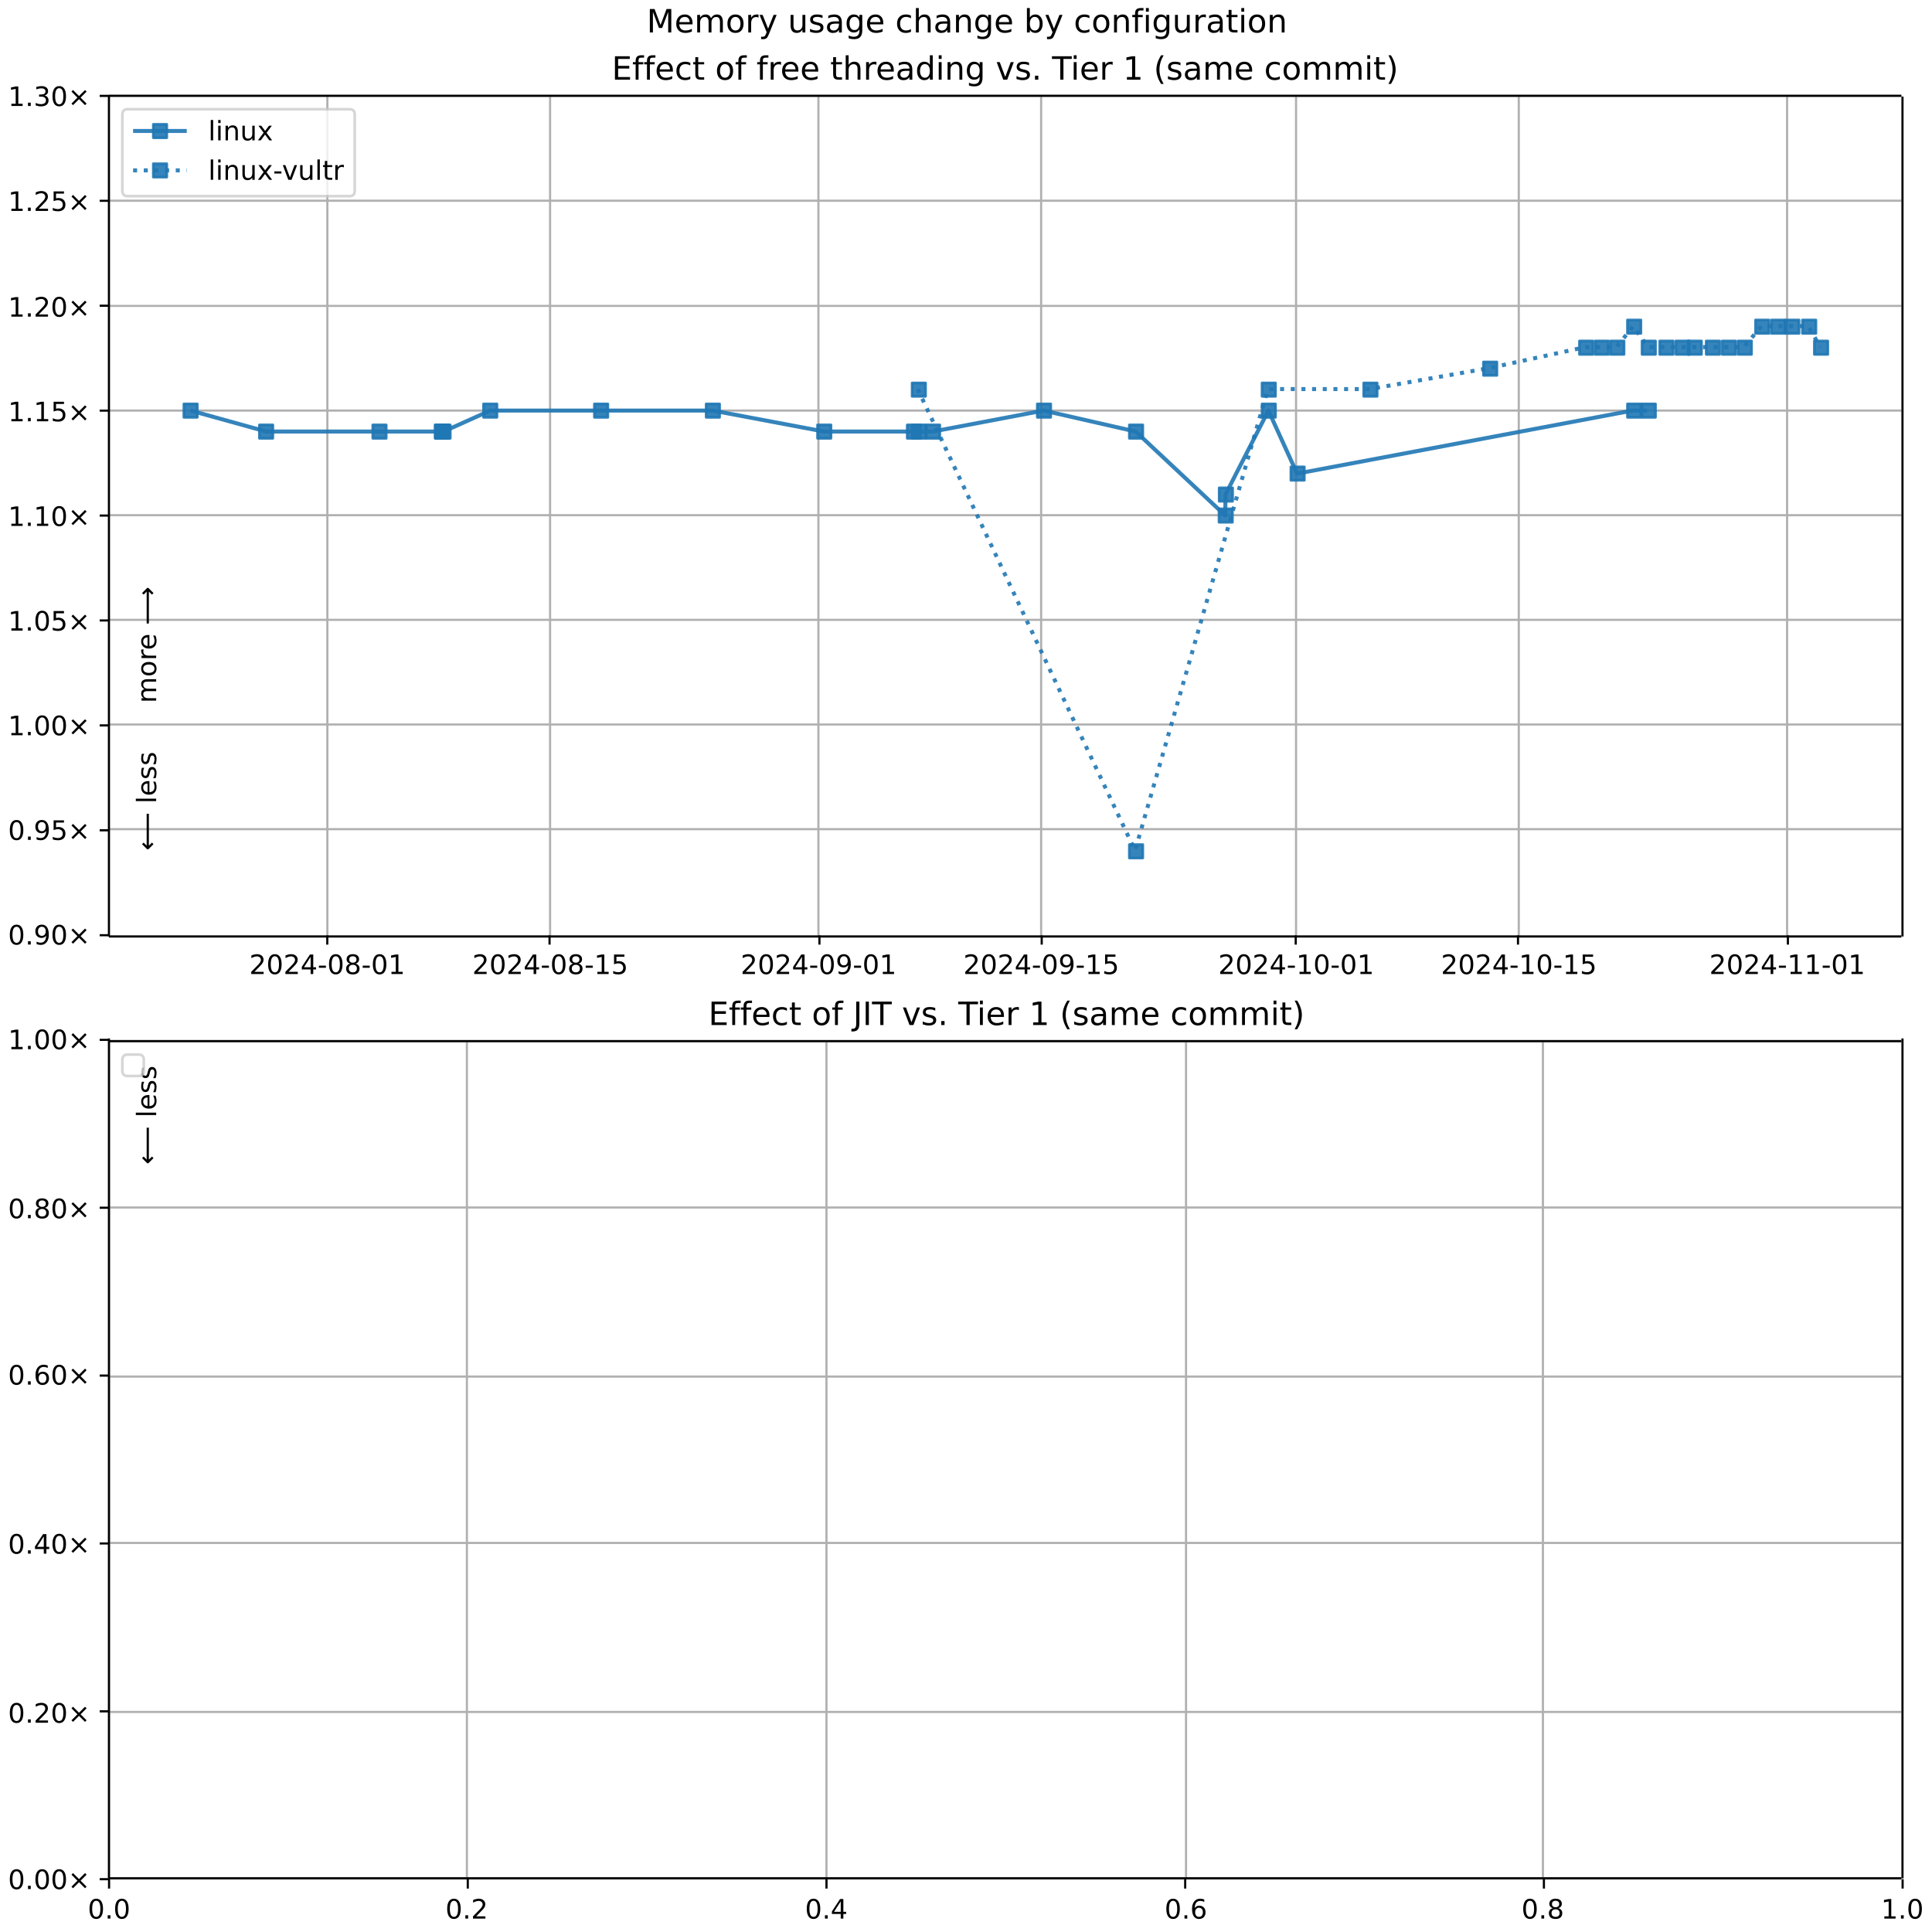
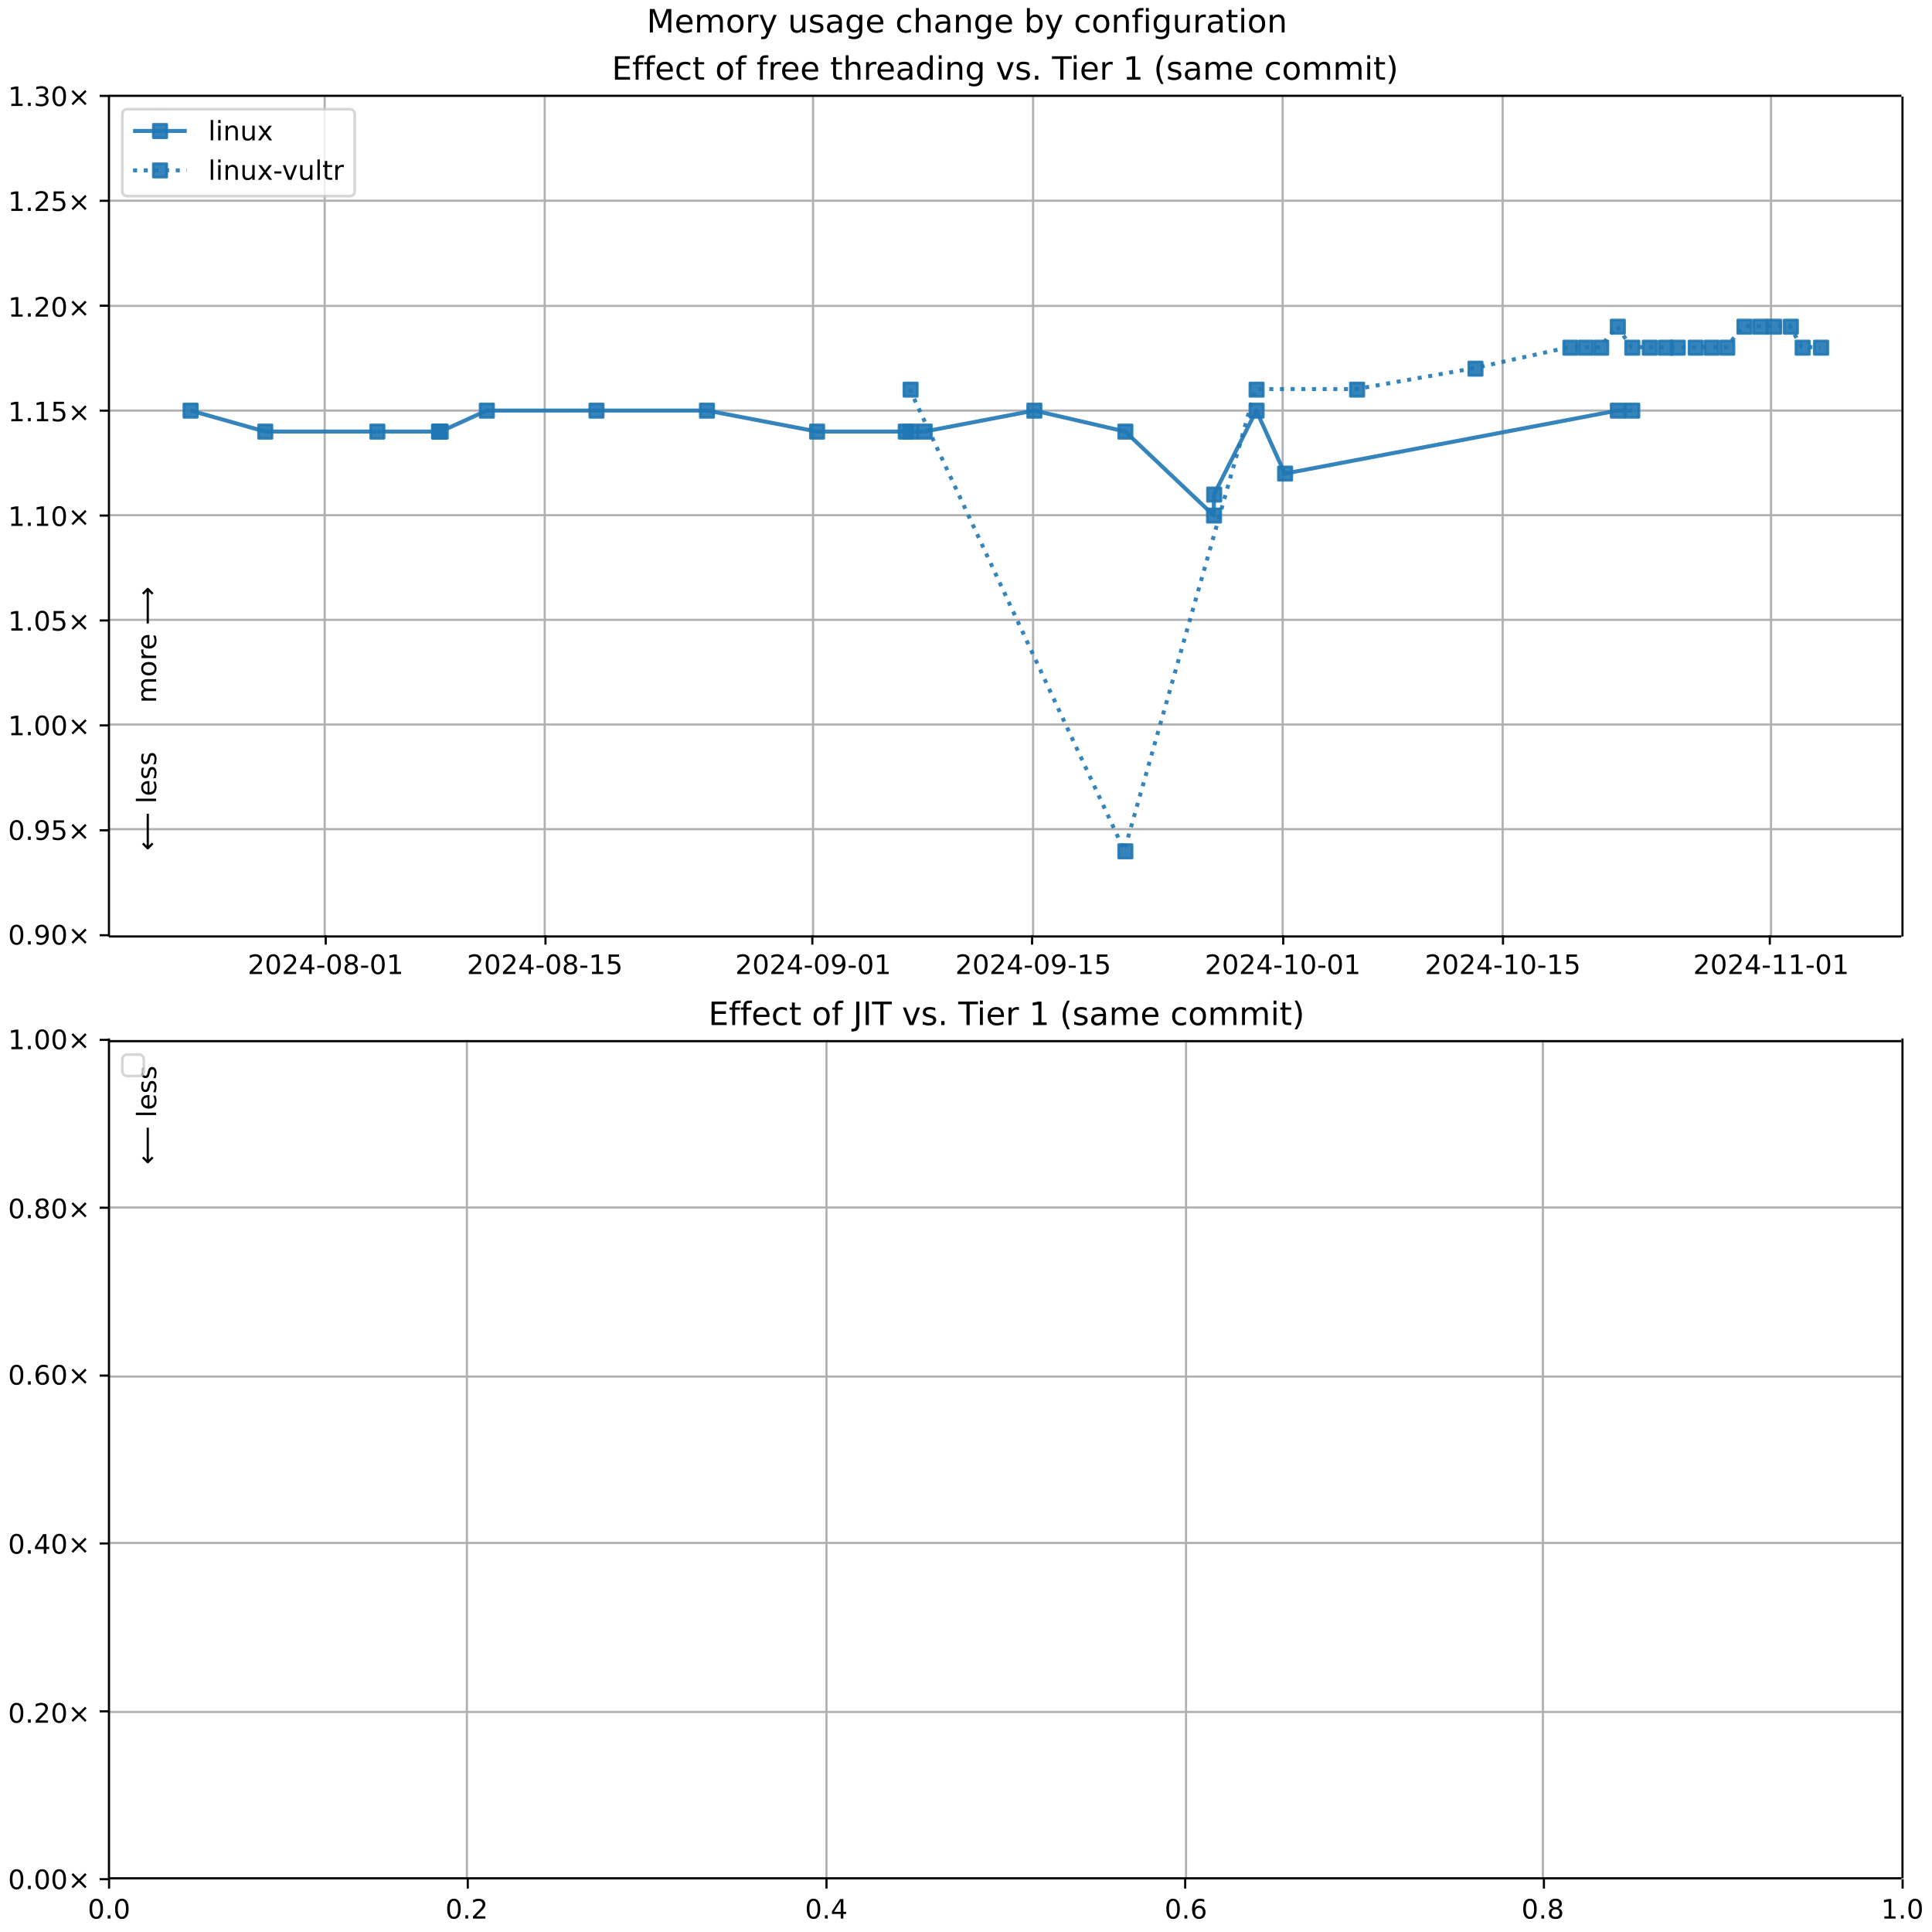
<svg xmlns="http://www.w3.org/2000/svg" xmlns:xlink="http://www.w3.org/1999/xlink" width="720pt" height="720pt" version="1.1" viewBox="0 0 720 720">
  <defs>
    <style type="text/css">*{stroke-linejoin: round; stroke-linecap: butt}</style>
  </defs>
  <path d="m0 720h720v-720h-720z" fill="#fff" />
  <path d="m40.6 349h668v-313h-668z" fill="#fff" />
-   <path d="m122 349v-313" clip-path="url(#e)" fill="none" stroke="#b0b0b0" stroke-linecap="square" stroke-width=".8" />
+   <path d="m121 349v-313" clip-path="url(#e)" fill="none" stroke="#b0b0b0" stroke-linecap="square" stroke-width=".8" />
  <defs>
    <path id="l" d="m0 0v3.5" stroke="#000" stroke-width=".8" />
  </defs>
-   <use x="121.967" y="348.529" stroke="#000000" stroke-width=".8" xlink:href="#l" />
-   <g transform="translate(92.9 363) scale(.1 -.1)">
+   <use x="121.391" y="348.529" stroke="#000000" stroke-width=".8" xlink:href="#l" />
+   <g transform="translate(92.3 363) scale(.1 -.1)">
    <defs>
      <path id="f" transform="scale(.0156)" d="m1228 531h2203v-531h-2962v531q359 372 979 998 621 627 780 809 303 340 423 576 121 236 121 464 0 372-261 606-261 235-680 235-297 0-627-103-329-103-704-313v638q381 153 712 231 332 78 607 78 725 0 1156-363 431-362 431-968 0-288-108-546-107-257-392-607-78-91-497-524-418-433-1181-1211z" />
      <path id="a" transform="scale(.0156)" d="m2034 4250q-487 0-733-480-245-479-245-1442 0-959 245-1439 246-480 733-480 491 0 736 480 246 480 246 1439 0 963-246 1442-245 480-736 480zm0 500q785 0 1199-621 414-620 414-1801 0-1178-414-1799-414-620-1199-620-784 0-1198 620-414 621-414 1799 0 1181 414 1801 414 621 1198 621z" />
      <path id="r" transform="scale(.0156)" d="m2419 4116-1594-2491h1594v2491zm-166 550h794v-3041h666v-525h-666v-1100h-628v1100h-2106v609l1940 2957z" />
      <path id="j" transform="scale(.0156)" d="m313 2009h1684v-512h-1684v512z" />
      <path id="ac" transform="scale(.0156)" d="m2034 2216q-450 0-708-241-257-241-257-662 0-422 257-663 258-241 708-241t709 242q260 243 260 662 0 421-258 662-257 241-711 241zm-631 268q-406 100-633 378-226 279-226 679 0 559 398 884 399 325 1092 325 697 0 1094-325t397-884q0-400-227-679-226-278-629-378 456-106 710-416 255-309 255-755 0-679-414-1042-414-362-1186-362-771 0-1186 362-414 363-414 1042 0 446 256 755 257 310 713 416zm-231 997q0-362 226-565 227-203 636-203 407 0 636 203 230 203 230 565 0 363-230 566-229 203-636 203-409 0-636-203-226-203-226-566z" />
      <path id="c" transform="scale(.0156)" d="m794 531h1031v3560l-1122-225v575l1116 225h631v-4135h1031v-531h-2687v531z" />
    </defs>
    <use xlink:href="#f" />
    <use x="63.623" xlink:href="#a" />
    <use x="127.246" xlink:href="#f" />
    <use x="190.869" xlink:href="#r" />
    <use x="254.492" xlink:href="#j" />
    <use x="290.576" xlink:href="#a" />
    <use x="354.199" xlink:href="#ac" />
    <use x="417.822" xlink:href="#j" />
    <use x="453.906" xlink:href="#a" />
    <use x="517.529" xlink:href="#c" />
  </g>
-   <path d="m205 349v-313" clip-path="url(#e)" fill="none" stroke="#b0b0b0" stroke-linecap="square" stroke-width=".8" />
-   <use x="204.8" y="348.529" stroke="#000000" stroke-width=".8" xlink:href="#l" />
-   <g transform="translate(176 363) scale(.1 -.1)">
+   <path d="m203 349v-313" clip-path="url(#e)" fill="none" stroke="#b0b0b0" stroke-linecap="square" stroke-width=".8" />
+   <use x="203.287" y="348.529" stroke="#000000" stroke-width=".8" xlink:href="#l" />
+   <g transform="translate(174 363) scale(.1 -.1)">
    <defs>
      <path id="u" transform="scale(.0156)" d="m691 4666h2478v-532h-1900v-1143q137 47 274 70 138 23 276 23 781 0 1237-428 457-428 457-1159 0-753-469-1171-469-417-1322-417-294 0-599 50-304 50-629 150v635q281-153 581-228t634-75q541 0 856 284 316 284 316 772 0 487-316 771-315 285-856 285-253 0-505-56-251-56-513-175v2344z" />
    </defs>
    <use xlink:href="#f" />
    <use x="63.623" xlink:href="#a" />
    <use x="127.246" xlink:href="#f" />
    <use x="190.869" xlink:href="#r" />
    <use x="254.492" xlink:href="#j" />
    <use x="290.576" xlink:href="#a" />
    <use x="354.199" xlink:href="#ac" />
    <use x="417.822" xlink:href="#j" />
    <use x="453.906" xlink:href="#c" />
    <use x="517.529" xlink:href="#u" />
  </g>
-   <path d="m305 349v-313" clip-path="url(#e)" fill="none" stroke="#b0b0b0" stroke-linecap="square" stroke-width=".8" />
-   <use x="305.382" y="348.529" stroke="#000000" stroke-width=".8" xlink:href="#l" />
-   <g transform="translate(276 363) scale(.1 -.1)">
+   <path d="m303 349v-313" clip-path="url(#e)" fill="none" stroke="#b0b0b0" stroke-linecap="square" stroke-width=".8" />
+   <use x="302.732" y="348.529" stroke="#000000" stroke-width=".8" xlink:href="#l" />
+   <g transform="translate(274 363) scale(.1 -.1)">
    <defs>
      <path id="ab" transform="scale(.0156)" d="m703 97v575q238-113 481-172 244-59 479-59 625 0 954 420 330 420 377 1277-181-269-460-413-278-144-615-144-700 0-1108 423-408 424-408 1159 0 718 425 1152 425 435 1131 435 810 0 1236-621 427-620 427-1801 0-1103-524-1761-523-658-1407-658-238 0-482 47-243 47-506 141zm1256 1978q425 0 673 290 249 291 249 798 0 503-249 795-248 292-673 292t-673-292-248-795q0-507 248-798 248-290 673-290z" />
    </defs>
    <use xlink:href="#f" />
    <use x="63.623" xlink:href="#a" />
    <use x="127.246" xlink:href="#f" />
    <use x="190.869" xlink:href="#r" />
    <use x="254.492" xlink:href="#j" />
    <use x="290.576" xlink:href="#a" />
    <use x="354.199" xlink:href="#ab" />
    <use x="417.822" xlink:href="#j" />
    <use x="453.906" xlink:href="#a" />
    <use x="517.529" xlink:href="#c" />
  </g>
-   <path d="m388 349v-313" clip-path="url(#e)" fill="none" stroke="#b0b0b0" stroke-linecap="square" stroke-width=".8" />
-   <use x="388.214" y="348.529" stroke="#000000" stroke-width=".8" xlink:href="#l" />
-   <g transform="translate(359 363) scale(.1 -.1)">
+   <path d="m385 349v-313" clip-path="url(#e)" fill="none" stroke="#b0b0b0" stroke-linecap="square" stroke-width=".8" />
+   <use x="384.627" y="348.529" stroke="#000000" stroke-width=".8" xlink:href="#l" />
+   <g transform="translate(356 363) scale(.1 -.1)">
    <use xlink:href="#f" />
    <use x="63.623" xlink:href="#a" />
    <use x="127.246" xlink:href="#f" />
    <use x="190.869" xlink:href="#r" />
    <use x="254.492" xlink:href="#j" />
    <use x="290.576" xlink:href="#a" />
    <use x="354.199" xlink:href="#ab" />
    <use x="417.822" xlink:href="#j" />
    <use x="453.906" xlink:href="#c" />
    <use x="517.529" xlink:href="#u" />
  </g>
-   <path d="m483 349v-313" clip-path="url(#e)" fill="none" stroke="#b0b0b0" stroke-linecap="square" stroke-width=".8" />
-   <use x="482.88" y="348.529" stroke="#000000" stroke-width=".8" xlink:href="#l" />
-   <g transform="translate(454 363) scale(.1 -.1)">
+   <path d="m478 349v-313" clip-path="url(#e)" fill="none" stroke="#b0b0b0" stroke-linecap="square" stroke-width=".8" />
+   <use x="478.222" y="348.529" stroke="#000000" stroke-width=".8" xlink:href="#l" />
+   <g transform="translate(449 363) scale(.1 -.1)">
    <use xlink:href="#f" />
    <use x="63.623" xlink:href="#a" />
    <use x="127.246" xlink:href="#f" />
    <use x="190.869" xlink:href="#r" />
    <use x="254.492" xlink:href="#j" />
    <use x="290.576" xlink:href="#c" />
    <use x="354.199" xlink:href="#a" />
    <use x="417.822" xlink:href="#j" />
    <use x="453.906" xlink:href="#a" />
    <use x="517.529" xlink:href="#c" />
  </g>
-   <path d="m566 349v-313" clip-path="url(#e)" fill="none" stroke="#b0b0b0" stroke-linecap="square" stroke-width=".8" />
-   <use x="565.712" y="348.529" stroke="#000000" stroke-width=".8" xlink:href="#l" />
-   <g transform="translate(537 363) scale(.1 -.1)">
+   <path d="m560 349v-313" clip-path="url(#e)" fill="none" stroke="#b0b0b0" stroke-linecap="square" stroke-width=".8" />
+   <use x="560.118" y="348.529" stroke="#000000" stroke-width=".8" xlink:href="#l" />
+   <g transform="translate(531 363) scale(.1 -.1)">
    <use xlink:href="#f" />
    <use x="63.623" xlink:href="#a" />
    <use x="127.246" xlink:href="#f" />
    <use x="190.869" xlink:href="#r" />
    <use x="254.492" xlink:href="#j" />
    <use x="290.576" xlink:href="#c" />
    <use x="354.199" xlink:href="#a" />
    <use x="417.822" xlink:href="#j" />
    <use x="453.906" xlink:href="#c" />
    <use x="517.529" xlink:href="#u" />
  </g>
-   <path d="m666 349v-313" clip-path="url(#e)" fill="none" stroke="#b0b0b0" stroke-linecap="square" stroke-width=".8" />
-   <use x="666.294" y="348.529" stroke="#000000" stroke-width=".8" xlink:href="#l" />
-   <g transform="translate(637 363) scale(.1 -.1)">
+   <path d="m660 349v-313" clip-path="url(#e)" fill="none" stroke="#b0b0b0" stroke-linecap="square" stroke-width=".8" />
+   <use x="659.562" y="348.529" stroke="#000000" stroke-width=".8" xlink:href="#l" />
+   <g transform="translate(631 363) scale(.1 -.1)">
    <use xlink:href="#f" />
    <use x="63.623" xlink:href="#a" />
    <use x="127.246" xlink:href="#f" />
    <use x="190.869" xlink:href="#r" />
    <use x="254.492" xlink:href="#j" />
    <use x="290.576" xlink:href="#c" />
    <use x="354.199" xlink:href="#c" />
    <use x="417.822" xlink:href="#j" />
    <use x="453.906" xlink:href="#a" />
    <use x="517.529" xlink:href="#c" />
  </g>
  <path d="m40.6 349h668" clip-path="url(#e)" fill="none" stroke="#b0b0b0" stroke-linecap="square" stroke-width=".8" />
  <defs>
    <path id="h" d="m0 0h-3.5" stroke="#000" stroke-width=".8" />
  </defs>
  <use x="40.646" y="348.529" stroke="#000000" stroke-width=".8" xlink:href="#h" />
  <g transform="translate(3 352) scale(.1 -.1)">
    <defs>
      <path id="d" transform="scale(.0156)" d="m684 794h660v-794h-660v794z" />
      <path id="i" transform="scale(.0156)" d="m4488 3438-1429-1435 1429-1428-372-378-1435 1434-1434-1434-369 378 1425 1428-1425 1435 369 378 1434-1435 1435 1435 372-378z" />
    </defs>
    <use xlink:href="#a" />
    <use x="63.623" xlink:href="#d" />
    <use x="95.41" xlink:href="#ab" />
    <use x="159.033" xlink:href="#a" />
    <use x="222.656" xlink:href="#i" />
  </g>
  <path d="m40.6 309h668" clip-path="url(#e)" fill="none" stroke="#b0b0b0" stroke-linecap="square" stroke-width=".8" />
  <use x="40.646" y="309.429" stroke="#000000" stroke-width=".8" xlink:href="#h" />
  <g transform="translate(3 313) scale(.1 -.1)">
    <use xlink:href="#a" />
    <use x="63.623" xlink:href="#d" />
    <use x="95.41" xlink:href="#ab" />
    <use x="159.033" xlink:href="#u" />
    <use x="222.656" xlink:href="#i" />
  </g>
  <path d="m40.6 270h668" clip-path="url(#e)" fill="none" stroke="#b0b0b0" stroke-linecap="square" stroke-width=".8" />
  <use x="40.646" y="270.33" stroke="#000000" stroke-width=".8" xlink:href="#h" />
  <g transform="translate(3 274) scale(.1 -.1)">
    <use xlink:href="#c" />
    <use x="63.623" xlink:href="#d" />
    <use x="95.41" xlink:href="#a" />
    <use x="159.033" xlink:href="#a" />
    <use x="222.656" xlink:href="#i" />
  </g>
  <path d="m40.6 231h668" clip-path="url(#e)" fill="none" stroke="#b0b0b0" stroke-linecap="square" stroke-width=".8" />
  <use x="40.646" y="231.23" stroke="#000000" stroke-width=".8" xlink:href="#h" />
  <g transform="translate(3 235) scale(.1 -.1)">
    <use xlink:href="#c" />
    <use x="63.623" xlink:href="#d" />
    <use x="95.41" xlink:href="#a" />
    <use x="159.033" xlink:href="#u" />
    <use x="222.656" xlink:href="#i" />
  </g>
  <path d="m40.6 192h668" clip-path="url(#e)" fill="none" stroke="#b0b0b0" stroke-linecap="square" stroke-width=".8" />
  <use x="40.646" y="192.131" stroke="#000000" stroke-width=".8" xlink:href="#h" />
  <g transform="translate(3 196) scale(.1 -.1)">
    <use xlink:href="#c" />
    <use x="63.623" xlink:href="#d" />
    <use x="95.41" xlink:href="#c" />
    <use x="159.033" xlink:href="#a" />
    <use x="222.656" xlink:href="#i" />
  </g>
  <path d="m40.6 153h668" clip-path="url(#e)" fill="none" stroke="#b0b0b0" stroke-linecap="square" stroke-width=".8" />
  <use x="40.646" y="153.031" stroke="#000000" stroke-width=".8" xlink:href="#h" />
  <g transform="translate(3 157) scale(.1 -.1)">
    <use xlink:href="#c" />
    <use x="63.623" xlink:href="#d" />
    <use x="95.41" xlink:href="#c" />
    <use x="159.033" xlink:href="#u" />
    <use x="222.656" xlink:href="#i" />
  </g>
  <path d="m40.6 114h668" clip-path="url(#e)" fill="none" stroke="#b0b0b0" stroke-linecap="square" stroke-width=".8" />
  <use x="40.646" y="113.932" stroke="#000000" stroke-width=".8" xlink:href="#h" />
  <g transform="translate(3 118) scale(.1 -.1)">
    <use xlink:href="#c" />
    <use x="63.623" xlink:href="#d" />
    <use x="95.41" xlink:href="#f" />
    <use x="159.033" xlink:href="#a" />
    <use x="222.656" xlink:href="#i" />
  </g>
  <path d="m40.6 74.8h668" clip-path="url(#e)" fill="none" stroke="#b0b0b0" stroke-linecap="square" stroke-width=".8" />
  <use x="40.646" y="74.832" stroke="#000000" stroke-width=".8" xlink:href="#h" />
  <g transform="translate(3 78.6) scale(.1 -.1)">
    <use xlink:href="#c" />
    <use x="63.623" xlink:href="#d" />
    <use x="95.41" xlink:href="#f" />
    <use x="159.033" xlink:href="#u" />
    <use x="222.656" xlink:href="#i" />
  </g>
  <path d="m40.6 35.7h668" clip-path="url(#e)" fill="none" stroke="#b0b0b0" stroke-linecap="square" stroke-width=".8" />
  <use x="40.646" y="35.733" stroke="#000000" stroke-width=".8" xlink:href="#h" />
  <g transform="translate(3 39.5) scale(.1 -.1)">
    <defs>
      <path id="at" transform="scale(.0156)" d="m2597 2516q453-97 707-404 255-306 255-756 0-690-475-1069-475-378-1350-378-293 0-604 58t-642 174v609q262-153 574-231 313-78 654-78 593 0 904 234t311 681q0 413-289 645-289 233-804 233h-544v519h569q465 0 712 186t247 536q0 359-255 551-254 193-729 193-260 0-557-57-297-56-653-174v562q360 100 674 150t592 50q719 0 1137-327 419-326 419-882 0-388-222-655t-631-370z" />
    </defs>
    <use xlink:href="#c" />
    <use x="63.623" xlink:href="#d" />
    <use x="95.41" xlink:href="#at" />
    <use x="159.033" xlink:href="#a" />
    <use x="222.656" xlink:href="#i" />
  </g>
-   <path d="m71 153 28.2 7.82h42.2 23.3 0.038 0.563l17.4-7.82h41.3 41.6l41.5 7.82h33.4 1.82 5.31l41.3-7.82 34.3 7.82 33.4 31.3 0.062-7.82 16-31.3 10.7 23.5 125-23.5h5.44" clip-path="url(#e)" fill="none" stroke="#1f77b4" stroke-linecap="square" stroke-opacity=".9" stroke-width="1.5" />
+   <path d="m71 153 27.8 7.82h41.8 23 0.037 0.557l17.2-7.82h40.9 41.2l41 7.82h33 1.8 5.25l40.9-7.82 33.9 7.82 33 31.3 0.061-7.82 15.8-31.3 10.6 23.5 124-23.5h5.38" clip-path="url(#e)" fill="none" stroke="#1f77b4" stroke-linecap="square" stroke-opacity=".9" stroke-width="1.5" />
  <defs>
    <path id="b" d="m-2.5 2.5h5v-5h-5z" stroke="#1f77b4" stroke-opacity=".9" />
  </defs>
  <g clip-path="url(#e)" fill="#1f77b4" fill-opacity=".9" stroke="#1f77b4" stroke-opacity=".9">
    <use x="71.027" y="153.031" xlink:href="#b" />
-     <use x="99.179" y="160.851" xlink:href="#b" />
-     <use x="141.426" y="160.851" xlink:href="#b" />
-     <use x="164.702" y="160.851" xlink:href="#b" />
-     <use x="164.74" y="160.851" xlink:href="#b" />
-     <use x="165.303" y="160.851" xlink:href="#b" />
-     <use x="182.7" y="153.031" xlink:href="#b" />
-     <use x="224.021" y="153.031" xlink:href="#b" />
-     <use x="265.669" y="153.031" xlink:href="#b" />
-     <use x="307.178" y="160.851" xlink:href="#b" />
-     <use x="340.602" y="160.851" xlink:href="#b" />
-     <use x="342.424" y="160.851" xlink:href="#b" />
-     <use x="347.73" y="160.851" xlink:href="#b" />
-     <use x="389.077" y="153.031" xlink:href="#b" />
-     <use x="423.376" y="160.851" xlink:href="#b" />
-     <use x="456.794" y="192.131" xlink:href="#b" />
-     <use x="456.856" y="184.311" xlink:href="#b" />
-     <use x="472.837" y="153.031" xlink:href="#b" />
-     <use x="483.581" y="176.491" xlink:href="#b" />
-     <use x="609.008" y="153.031" xlink:href="#b" />
-     <use x="614.451" y="153.031" xlink:href="#b" />
+     <use x="98.86" y="160.851" xlink:href="#b" />
+     <use x="140.629" y="160.851" xlink:href="#b" />
+     <use x="163.643" y="160.851" xlink:href="#b" />
+     <use x="163.68" y="160.851" xlink:href="#b" />
+     <use x="164.237" y="160.851" xlink:href="#b" />
+     <use x="181.437" y="153.031" xlink:href="#b" />
+     <use x="222.291" y="153.031" xlink:href="#b" />
+     <use x="263.468" y="153.031" xlink:href="#b" />
+     <use x="304.507" y="160.851" xlink:href="#b" />
+     <use x="337.554" y="160.851" xlink:href="#b" />
+     <use x="339.354" y="160.851" xlink:href="#b" />
+     <use x="344.601" y="160.851" xlink:href="#b" />
+     <use x="385.48" y="153.031" xlink:href="#b" />
+     <use x="419.391" y="160.851" xlink:href="#b" />
+     <use x="452.432" y="192.131" xlink:href="#b" />
+     <use x="452.493" y="184.311" xlink:href="#b" />
+     <use x="468.293" y="153.031" xlink:href="#b" />
+     <use x="478.916" y="176.491" xlink:href="#b" />
+     <use x="602.924" y="153.031" xlink:href="#b" />
+     <use x="608.306" y="153.031" xlink:href="#b" />
  </g>
  <g stroke="#1f77b4" stroke-opacity=".9">
-     <path d="m342 145 81 172 49.5-172h37.9l44.6-7.82 35.8-7.82h5.84 5.76l6.28-7.82 5.44 7.82h6.6 6.01 4.54 6.76 5.98 5.91l6.49-7.82h5.91 5.31 6.27l4.44 7.82" clip-path="url(#e)" fill="none" stroke-dasharray="1.5,2.475" stroke-width="1.5" />
+     <path d="m339 145 80 172 48.9-172h37.5l44.1-7.82 35.4-7.82h5.78 5.69l6.21-7.82 5.38 7.82h6.52 5.94 4.48 6.68 5.91 5.84l6.42-7.82h5.85 5.25 6.2l4.39 7.82h6.87" clip-path="url(#e)" fill="none" stroke-dasharray="1.5,2.475" stroke-width="1.5" />
    <g clip-path="url(#e)" fill="#1f77b4" fill-opacity=".9">
-       <use x="342.424" y="145.211" xlink:href="#b" />
-       <use x="423.376" y="317.249" xlink:href="#b" />
-       <use x="472.837" y="145.211" xlink:href="#b" />
-       <use x="510.723" y="145.211" xlink:href="#b" />
-       <use x="555.347" y="137.391" xlink:href="#b" />
-       <use x="591.125" y="129.572" xlink:href="#b" />
-       <use x="596.967" y="129.572" xlink:href="#b" />
-       <use x="602.724" y="129.572" xlink:href="#b" />
-       <use x="609.008" y="121.752" xlink:href="#b" />
-       <use x="614.451" y="129.572" xlink:href="#b" />
-       <use x="621.048" y="129.572" xlink:href="#b" />
-       <use x="627.061" y="129.572" xlink:href="#b" />
-       <use x="631.596" y="129.572" xlink:href="#b" />
-       <use x="638.357" y="129.572" xlink:href="#b" />
-       <use x="644.336" y="129.572" xlink:href="#b" />
-       <use x="650.242" y="129.572" xlink:href="#b" />
-       <use x="656.734" y="121.752" xlink:href="#b" />
-       <use x="662.648" y="121.752" xlink:href="#b" />
-       <use x="667.956" y="121.752" xlink:href="#b" />
-       <use x="674.228" y="121.752" xlink:href="#b" />
+       <use x="339.354" y="145.211" xlink:href="#b" />
+       <use x="419.391" y="317.249" xlink:href="#b" />
+       <use x="468.293" y="145.211" xlink:href="#b" />
+       <use x="505.751" y="145.211" xlink:href="#b" />
+       <use x="549.87" y="137.391" xlink:href="#b" />
+       <use x="585.244" y="129.572" xlink:href="#b" />
+       <use x="591.019" y="129.572" xlink:href="#b" />
+       <use x="596.711" y="129.572" xlink:href="#b" />
+       <use x="602.924" y="121.752" xlink:href="#b" />
+       <use x="608.306" y="129.572" xlink:href="#b" />
+       <use x="614.828" y="129.572" xlink:href="#b" />
+       <use x="620.772" y="129.572" xlink:href="#b" />
+       <use x="625.257" y="129.572" xlink:href="#b" />
+       <use x="631.941" y="129.572" xlink:href="#b" />
+       <use x="637.852" y="129.572" xlink:href="#b" />
+       <use x="643.692" y="129.572" xlink:href="#b" />
+       <use x="650.11" y="121.752" xlink:href="#b" />
+       <use x="655.957" y="121.752" xlink:href="#b" />
+       <use x="661.206" y="121.752" xlink:href="#b" />
+       <use x="667.406" y="121.752" xlink:href="#b" />
+       <use x="671.794" y="129.572" xlink:href="#b" />
      <use x="678.666" y="129.572" xlink:href="#b" />
    </g>
  </g>
  <path d="m40.6 349v-313" fill="none" stroke="#000" stroke-linecap="square" stroke-width=".8" />
  <path d="m709 349v-313" fill="none" stroke="#000" stroke-linecap="square" stroke-width=".8" />
  <path d="m40.6 349h668" fill="none" stroke="#000" stroke-linecap="square" stroke-width=".8" />
  <path d="m40.6 35.7h668" fill="none" stroke="#000" stroke-linecap="square" stroke-width=".8" />
  <g clip-path="url(#e)">
    <g transform="translate(58.2 262) rotate(-90) scale(.1 -.1)">
      <defs>
        <path id="p" transform="scale(.0156)" d="m3328 2828q216 388 516 572t706 184q547 0 844-383 297-382 297-1088v-2113h-578v2094q0 503-179 746-178 244-543 244-447 0-707-297-259-296-259-809v-1978h-578v2094q0 506-178 748t-550 242q-441 0-701-298-259-298-259-808v-1978h-578v3500h578v-544q197 322 472 475t653 153q382 0 649-194 267-193 395-562z" />
        <path id="o" transform="scale(.0156)" d="m1959 3097q-462 0-731-361t-269-989 267-989q268-361 733-361 460 0 728 362 269 363 269 988 0 622-269 986-268 364-728 364zm0 487q750 0 1178-488 429-487 429-1349 0-859-429-1349-428-489-1178-489-753 0-1180 489-426 490-426 1349 0 862 426 1349 427 488 1180 488z" />
        <path id="n" transform="scale(.0156)" d="m2631 2963q-97 56-211 82-114 27-251 27-488 0-749-317t-261-911v-1844h-578v3500h578v-544q182 319 472 473 291 155 707 155 59 0 131-8 72-7 159-23l3-590z" />
        <path id="g" transform="scale(.0156)" d="m3597 1894v-281h-2644q38-594 358-905t892-311q331 0 642 81t618 244v-544q-310-131-635-200t-659-69q-838 0-1327 487-489 488-489 1320 0 859 464 1363 464 505 1252 505 706 0 1117-455 411-454 411-1235zm-575 169q-6 471-264 752-258 282-683 282-481 0-770-272t-333-766l2050 4z" />
        <path id="am" transform="scale(.0156)" d="m8863 2147v-281l-1229-1228-375 375 729 728h-7622v531h7622l-729 728 375 375 1229-1228z" />
      </defs>
      <use xlink:href="#p" />
      <use x="97.412" xlink:href="#o" />
      <use x="158.594" xlink:href="#n" />
      <use x="197.457" xlink:href="#g" />
      <use x="258.98" xlink:href="#DejaVuSans-20" />
      <use x="290.768" xlink:href="#am" />
    </g>
  </g>
  <g clip-path="url(#e)">
    <g transform="translate(58.2 317) rotate(-90) scale(.1 -.1)">
      <defs>
        <path id="an" transform="scale(.0156)" d="m313 1866v281l1228 1228 375-375-728-728h7621v-531h-7621l728-728-375-375-1228 1228z" />
        <path id="z" transform="scale(.0156)" d="m603 4863h575v-4863h-575v4863z" />
        <path id="m" transform="scale(.0156)" d="m2834 3397v-544q-243 125-506 187-262 63-544 63-428 0-642-131t-214-394q0-200 153-314t616-217l197-44q612-131 870-370t258-667q0-488-386-773-386-284-1061-284-281 0-586 55t-642 164v594q319-166 628-249 309-82 613-82 406 0 624 139 219 139 219 392 0 234-158 359-157 125-692 241l-200 47q-534 112-772 345-237 233-237 639 0 494 350 762 350 269 994 269 318 0 599-47 282-46 519-140z" />
      </defs>
      <use xlink:href="#an" />
      <use x="143.359" xlink:href="#DejaVuSans-20" />
      <use x="175.146" xlink:href="#z" />
      <use x="202.93" xlink:href="#g" />
      <use x="264.453" xlink:href="#m" />
      <use x="316.553" xlink:href="#m" />
    </g>
  </g>
  <g transform="translate(228 29.7) scale(.12 -.12)">
    <defs>
      <path id="ai" transform="scale(.0156)" d="m628 4666h2950v-532h-2319v-1381h2222v-531h-2222v-1691h2375v-531h-3006v4666z" />
      <path id="s" transform="scale(.0156)" d="m2375 4863v-479h-550q-309 0-430-125-120-125-120-450v-309h947v-447h-947v-3053h-578v3053h-550v447h550v244q0 584 272 851 272 268 862 268h544z" />
      <path id="w" transform="scale(.0156)" d="m3122 3366v-538q-244 135-489 202t-495 67q-560 0-870-355-309-354-309-995t309-996q310-354 870-354 250 0 495 67t489 202v-532q-241-112-499-168-257-57-548-57-791 0-1257 497-465 497-465 1341 0 856 470 1346 471 491 1290 491 265 0 518-55 253-54 491-163z" />
      <path id="t" transform="scale(.0156)" d="m1172 4494v-994h1184v-447h-1184v-1900q0-428 117-550t477-122h590v-481h-590q-666 0-919 248-253 249-253 905v1900h-422v447h422v994h578z" />
      <path id="ah" transform="scale(.0156)" d="m3513 2113v-2113h-575v2094q0 497-194 743-194 247-581 247-466 0-735-297-269-296-269-809v-1978h-578v4863h578v-1907q207 316 486 472 280 156 646 156 603 0 912-373 310-373 310-1098z" />
      <path id="x" transform="scale(.0156)" d="m2194 1759q-697 0-966-159t-269-544q0-306 202-486 202-179 548-179 479 0 768 339t289 901v128h-572zm1147 238v-2e3h-575v531q-197-318-491-470t-719-152q-537 0-855 302-317 302-317 808 0 590 395 890 396 300 1180 300h807v57q0 397-261 614t-733 217q-300 0-585-72-284-72-546-216v532q315 122 612 182 297 61 578 61 760 0 1135-394 375-393 375-1193z" />
      <path id="ao" transform="scale(.0156)" d="m2906 2969v1894h575v-4863h-575v525q-181-312-458-464-276-152-664-152-634 0-1033 506-398 507-398 1332t398 1331q399 506 1033 506 388 0 664-152 277-151 458-463zm-1959-1222q0-634 261-995t717-361 718 361q263 361 263 995t-263 995q-262 361-718 361t-717-361-261-995z" />
      <path id="q" transform="scale(.0156)" d="m603 3500h575v-3500h-575v3500zm0 1363h575v-729h-575v729z" />
      <path id="v" transform="scale(.0156)" d="m3513 2113v-2113h-575v2094q0 497-194 743-194 247-581 247-466 0-735-297-269-296-269-809v-1978h-578v3500h578v-544q207 316 486 472 280 156 646 156 603 0 912-373 310-373 310-1098z" />
      <path id="aa" transform="scale(.0156)" d="m2906 1791q0 625-258 968-257 344-723 344-462 0-720-344-258-343-258-968 0-622 258-966t720-344q466 0 723 344 258 344 258 966zm575-1357q0-893-397-1329-396-436-1215-436-303 0-572 45t-522 139v559q253-137 500-202 247-66 503-66 566 0 847 295t281 892v285q-178-310-456-463t-666-153q-643 0-1037 490-394 491-394 1301 0 812 394 1302 394 491 1037 491 388 0 666-153t456-462v531h575v-3066z" />
      <path id="ad" transform="scale(.0156)" d="m191 3500h609l1094-2937 1094 2937h609l-1313-3500h-781l-1312 3500z" />
      <path id="ae" transform="scale(.0156)" d="m-19 4666h3947v-532h-1656v-4134h-634v4134h-1657v532z" />
      <path id="al" transform="scale(.0156)" d="m1984 4856q-418-718-622-1422-203-703-203-1425 0-721 205-1429t620-1424h-500q-468 735-701 1444t-233 1409q0 697 231 1403 232 707 703 1444h500z" />
      <path id="ak" transform="scale(.0156)" d="m513 4856h500q468-737 701-1444 233-706 233-1403 0-700-233-1409t-701-1444h-500q415 716 620 1424t205 1429q0 722-205 1425-205 704-620 1422z" />
    </defs>
    <use xlink:href="#ai" />
    <use x="63.184" xlink:href="#s" />
    <use x="98.389" xlink:href="#s" />
    <use x="133.594" xlink:href="#g" />
    <use x="195.117" xlink:href="#w" />
    <use x="250.098" xlink:href="#t" />
    <use x="289.307" xlink:href="#DejaVuSans-20" />
    <use x="321.094" xlink:href="#o" />
    <use x="382.275" xlink:href="#s" />
    <use x="417.48" xlink:href="#DejaVuSans-20" />
    <use x="449.268" xlink:href="#s" />
    <use x="484.473" xlink:href="#n" />
    <use x="523.336" xlink:href="#g" />
    <use x="584.859" xlink:href="#g" />
    <use x="646.383" xlink:href="#DejaVuSans-20" />
    <use x="678.17" xlink:href="#t" />
    <use x="717.379" xlink:href="#ah" />
    <use x="780.758" xlink:href="#n" />
    <use x="819.621" xlink:href="#g" />
    <use x="881.145" xlink:href="#x" />
    <use x="942.424" xlink:href="#ao" />
    <use x="1005.9" xlink:href="#q" />
    <use x="1033.684" xlink:href="#v" />
    <use x="1097.062" xlink:href="#aa" />
    <use x="1160.539" xlink:href="#DejaVuSans-20" />
    <use x="1192.326" xlink:href="#ad" />
    <use x="1251.506" xlink:href="#m" />
    <use x="1303.605" xlink:href="#d" />
    <use x="1335.393" xlink:href="#DejaVuSans-20" />
    <use x="1367.18" xlink:href="#ae" />
    <use x="1425.139" xlink:href="#q" />
    <use x="1452.922" xlink:href="#g" />
    <use x="1514.445" xlink:href="#n" />
    <use x="1555.559" xlink:href="#DejaVuSans-20" />
    <use x="1587.346" xlink:href="#c" />
    <use x="1650.969" xlink:href="#DejaVuSans-20" />
    <use x="1682.756" xlink:href="#al" />
    <use x="1721.77" xlink:href="#m" />
    <use x="1773.869" xlink:href="#x" />
    <use x="1835.148" xlink:href="#p" />
    <use x="1932.561" xlink:href="#g" />
    <use x="1994.084" xlink:href="#DejaVuSans-20" />
    <use x="2025.871" xlink:href="#w" />
    <use x="2080.852" xlink:href="#o" />
    <use x="2142.033" xlink:href="#p" />
    <use x="2239.445" xlink:href="#p" />
    <use x="2336.857" xlink:href="#q" />
    <use x="2364.641" xlink:href="#t" />
    <use x="2403.85" xlink:href="#ak" />
  </g>
  <path d="m47.6 73.1h82.6q2 0 2-2v-28.4q0-2-2-2h-82.6q-2 0-2 2v28.4q0 2 2 2z" fill="#fff" opacity=".8" stroke="#ccc" />
  <path d="m49.6 48.8h10 10" fill="none" stroke="#1f77b4" stroke-linecap="square" stroke-opacity=".9" stroke-width="1.5" />
  <use x="59.646" y="48.831" fill="#1f77b4" fill-opacity=".9" stroke="#1f77b4" stroke-opacity=".9" xlink:href="#b" />
  <g transform="translate(77.6 52.3) scale(.1 -.1)">
    <defs>
      <path id="y" transform="scale(.0156)" d="m544 1381v2119h575v-2097q0-497 193-746 194-248 582-248 465 0 735 297 271 297 271 810v1984h575v-3500h-575v538q-209-319-486-474-276-155-642-155-603 0-916 375-312 375-312 1097zm1447 2203z" />
      <path id="ag" transform="scale(.0156)" d="m3513 3500-1266-1703 1331-1797h-678l-1019 1375-1018-1375h-679l1360 1831-1244 1669h678l928-1247 928 1247h679z" />
    </defs>
    <use xlink:href="#z" />
    <use x="27.783" xlink:href="#q" />
    <use x="55.566" xlink:href="#v" />
    <use x="118.945" xlink:href="#y" />
    <use x="182.324" xlink:href="#ag" />
  </g>
  <path d="m49.6 63.5h10 10" fill="none" stroke="#1f77b4" stroke-dasharray="1.5,2.475" stroke-opacity=".9" stroke-width="1.5" />
  <use x="59.646" y="63.509" fill="#1f77b4" fill-opacity=".9" stroke="#1f77b4" stroke-opacity=".9" xlink:href="#b" />
  <g transform="translate(77.6 67) scale(.1 -.1)">
    <use xlink:href="#z" />
    <use x="27.783" xlink:href="#q" />
    <use x="55.566" xlink:href="#v" />
    <use x="118.945" xlink:href="#y" />
    <use x="182.324" xlink:href="#ag" />
    <use x="241.504" xlink:href="#j" />
    <use x="274.963" xlink:href="#ad" />
    <use x="334.143" xlink:href="#y" />
    <use x="397.521" xlink:href="#z" />
    <use x="425.305" xlink:href="#t" />
    <use x="464.514" xlink:href="#n" />
  </g>
  <path d="m40.6 700h668v-313h-668z" fill="#fff" />
  <path d="m40.6 700v-313" clip-path="url(#k)" fill="none" stroke="#b0b0b0" stroke-linecap="square" stroke-width=".8" />
  <use x="40.646" y="700.322" stroke="#000000" stroke-width=".8" xlink:href="#l" />
  <g transform="translate(32.7 715) scale(.1 -.1)">
    <use xlink:href="#a" />
    <use x="63.623" xlink:href="#d" />
    <use x="95.41" xlink:href="#a" />
  </g>
  <path d="m174 700v-313" clip-path="url(#k)" fill="none" stroke="#b0b0b0" stroke-linecap="square" stroke-width=".8" />
  <use x="174.326" y="700.322" stroke="#000000" stroke-width=".8" xlink:href="#l" />
  <g transform="translate(166 715) scale(.1 -.1)">
    <use xlink:href="#a" />
    <use x="63.623" xlink:href="#d" />
    <use x="95.41" xlink:href="#f" />
  </g>
  <path d="m308 700v-313" clip-path="url(#k)" fill="none" stroke="#b0b0b0" stroke-linecap="square" stroke-width=".8" />
  <use x="308.007" y="700.322" stroke="#000000" stroke-width=".8" xlink:href="#l" />
  <g transform="translate(300 715) scale(.1 -.1)">
    <use xlink:href="#a" />
    <use x="63.623" xlink:href="#d" />
    <use x="95.41" xlink:href="#r" />
  </g>
  <path d="m442 700v-313" clip-path="url(#k)" fill="none" stroke="#b0b0b0" stroke-linecap="square" stroke-width=".8" />
  <use x="441.687" y="700.322" stroke="#000000" stroke-width=".8" xlink:href="#l" />
  <g transform="translate(434 715) scale(.1 -.1)">
    <defs>
      <path id="aj" transform="scale(.0156)" d="m2113 2584q-425 0-674-291-248-290-248-796 0-503 248-796 249-292 674-292t673 292q248 293 248 796 0 506-248 796-248 291-673 291zm1253 1979v-575q-238 112-480 171-242 60-480 60-625 0-955-422-329-422-376-1275 184 272 462 417 279 145 613 145 703 0 1111-427 408-426 408-1160 0-719-425-1154-425-434-1131-434-810 0-1238 620-428 621-428 1799 0 1106 525 1764t1409 658q238 0 480-47t505-140z" />
    </defs>
    <use xlink:href="#a" />
    <use x="63.623" xlink:href="#d" />
    <use x="95.41" xlink:href="#aj" />
  </g>
  <path d="m575 700v-313" clip-path="url(#k)" fill="none" stroke="#b0b0b0" stroke-linecap="square" stroke-width=".8" />
  <use x="575.368" y="700.322" stroke="#000000" stroke-width=".8" xlink:href="#l" />
  <g transform="translate(567 715) scale(.1 -.1)">
    <use xlink:href="#a" />
    <use x="63.623" xlink:href="#d" />
    <use x="95.41" xlink:href="#ac" />
  </g>
  <path d="m709 700v-313" clip-path="url(#k)" fill="none" stroke="#b0b0b0" stroke-linecap="square" stroke-width=".8" />
  <use x="709.048" y="700.322" stroke="#000000" stroke-width=".8" xlink:href="#l" />
  <g transform="translate(701 715) scale(.1 -.1)">
    <use xlink:href="#c" />
    <use x="63.623" xlink:href="#d" />
    <use x="95.41" xlink:href="#a" />
  </g>
  <path d="m40.6 700h668" clip-path="url(#k)" fill="none" stroke="#b0b0b0" stroke-linecap="square" stroke-width=".8" />
  <use x="40.646" y="700.322" stroke="#000000" stroke-width=".8" xlink:href="#h" />
  <g transform="translate(3 704) scale(.1 -.1)">
    <use xlink:href="#a" />
    <use x="63.623" xlink:href="#d" />
    <use x="95.41" xlink:href="#a" />
    <use x="159.033" xlink:href="#a" />
    <use x="222.656" xlink:href="#i" />
  </g>
  <path d="m40.6 638h668" clip-path="url(#k)" fill="none" stroke="#b0b0b0" stroke-linecap="square" stroke-width=".8" />
  <use x="40.646" y="637.762" stroke="#000000" stroke-width=".8" xlink:href="#h" />
  <g transform="translate(3 642) scale(.1 -.1)">
    <use xlink:href="#a" />
    <use x="63.623" xlink:href="#d" />
    <use x="95.41" xlink:href="#f" />
    <use x="159.033" xlink:href="#a" />
    <use x="222.656" xlink:href="#i" />
  </g>
  <path d="m40.6 575h668" clip-path="url(#k)" fill="none" stroke="#b0b0b0" stroke-linecap="square" stroke-width=".8" />
  <use x="40.646" y="575.203" stroke="#000000" stroke-width=".8" xlink:href="#h" />
  <g transform="translate(3 579) scale(.1 -.1)">
    <use xlink:href="#a" />
    <use x="63.623" xlink:href="#d" />
    <use x="95.41" xlink:href="#r" />
    <use x="159.033" xlink:href="#a" />
    <use x="222.656" xlink:href="#i" />
  </g>
  <path d="m40.6 513h668" clip-path="url(#k)" fill="none" stroke="#b0b0b0" stroke-linecap="square" stroke-width=".8" />
  <use x="40.646" y="512.644" stroke="#000000" stroke-width=".8" xlink:href="#h" />
  <g transform="translate(3 516) scale(.1 -.1)">
    <use xlink:href="#a" />
    <use x="63.623" xlink:href="#d" />
    <use x="95.41" xlink:href="#aj" />
    <use x="159.033" xlink:href="#a" />
    <use x="222.656" xlink:href="#i" />
  </g>
  <path d="m40.6 450h668" clip-path="url(#k)" fill="none" stroke="#b0b0b0" stroke-linecap="square" stroke-width=".8" />
  <use x="40.646" y="450.085" stroke="#000000" stroke-width=".8" xlink:href="#h" />
  <g transform="translate(3 454) scale(.1 -.1)">
    <use xlink:href="#a" />
    <use x="63.623" xlink:href="#d" />
    <use x="95.41" xlink:href="#ac" />
    <use x="159.033" xlink:href="#a" />
    <use x="222.656" xlink:href="#i" />
  </g>
  <path d="m40.6 388h668" clip-path="url(#k)" fill="none" stroke="#b0b0b0" stroke-linecap="square" stroke-width=".8" />
  <use x="40.646" y="387.525" stroke="#000000" stroke-width=".8" xlink:href="#h" />
  <g transform="translate(3 391) scale(.1 -.1)">
    <use xlink:href="#c" />
    <use x="63.623" xlink:href="#d" />
    <use x="95.41" xlink:href="#a" />
    <use x="159.033" xlink:href="#a" />
    <use x="222.656" xlink:href="#i" />
  </g>
  <path d="m40.6 700v-313" fill="none" stroke="#000" stroke-linecap="square" stroke-width=".8" />
  <path d="m709 700v-313" fill="none" stroke="#000" stroke-linecap="square" stroke-width=".8" />
  <path d="m40.6 700h668" fill="none" stroke="#000" stroke-linecap="square" stroke-width=".8" />
  <path d="m40.6 388h668" fill="none" stroke="#000" stroke-linecap="square" stroke-width=".8" />
  <g clip-path="url(#k)">
    <g transform="translate(58.2 380) rotate(-90) scale(.1 -.1)">
      <use xlink:href="#p" />
      <use x="97.412" xlink:href="#o" />
      <use x="158.594" xlink:href="#n" />
      <use x="197.457" xlink:href="#g" />
      <use x="258.98" xlink:href="#DejaVuSans-20" />
      <use x="290.768" xlink:href="#am" />
    </g>
  </g>
  <g clip-path="url(#k)">
    <g transform="translate(58.2 434) rotate(-90) scale(.1 -.1)">
      <use xlink:href="#an" />
      <use x="143.359" xlink:href="#DejaVuSans-20" />
      <use x="175.146" xlink:href="#z" />
      <use x="202.93" xlink:href="#g" />
      <use x="264.453" xlink:href="#m" />
      <use x="316.553" xlink:href="#m" />
    </g>
  </g>
  <g transform="translate(264 382) scale(.12 -.12)">
    <defs>
      <path id="ar" transform="scale(.0156)" d="m628 4666h631v-4341q0-844-320-1225t-1030-381h-240v531h197q418 0 590 235 172 234 172 840v4341z" />
      <path id="as" transform="scale(.0156)" d="m628 4666h631v-4666h-631v4666z" />
    </defs>
    <use xlink:href="#ai" />
    <use x="63.184" xlink:href="#s" />
    <use x="98.389" xlink:href="#s" />
    <use x="133.594" xlink:href="#g" />
    <use x="195.117" xlink:href="#w" />
    <use x="250.098" xlink:href="#t" />
    <use x="289.307" xlink:href="#DejaVuSans-20" />
    <use x="321.094" xlink:href="#o" />
    <use x="382.275" xlink:href="#s" />
    <use x="417.48" xlink:href="#DejaVuSans-20" />
    <use x="449.268" xlink:href="#ar" />
    <use x="478.76" xlink:href="#as" />
    <use x="508.252" xlink:href="#ae" />
    <use x="569.336" xlink:href="#DejaVuSans-20" />
    <use x="601.123" xlink:href="#ad" />
    <use x="660.303" xlink:href="#m" />
    <use x="712.402" xlink:href="#d" />
    <use x="744.189" xlink:href="#DejaVuSans-20" />
    <use x="775.977" xlink:href="#ae" />
    <use x="833.936" xlink:href="#q" />
    <use x="861.719" xlink:href="#g" />
    <use x="923.242" xlink:href="#n" />
    <use x="964.355" xlink:href="#DejaVuSans-20" />
    <use x="996.143" xlink:href="#c" />
    <use x="1059.766" xlink:href="#DejaVuSans-20" />
    <use x="1091.553" xlink:href="#al" />
    <use x="1130.566" xlink:href="#m" />
    <use x="1182.666" xlink:href="#x" />
    <use x="1243.945" xlink:href="#p" />
    <use x="1341.357" xlink:href="#g" />
    <use x="1402.881" xlink:href="#DejaVuSans-20" />
    <use x="1434.668" xlink:href="#w" />
    <use x="1489.648" xlink:href="#o" />
    <use x="1550.83" xlink:href="#p" />
    <use x="1648.242" xlink:href="#p" />
    <use x="1745.654" xlink:href="#q" />
    <use x="1773.438" xlink:href="#t" />
    <use x="1812.646" xlink:href="#ak" />
  </g>
  <path d="m47.6 401h4q2 0 2-2v-4q0-2-2-2h-4q-2 0-2 2v4q0 2 2 2z" fill="#fff" opacity=".8" stroke="#ccc" />
  <g transform="translate(241 12.1) scale(.12 -.12)">
    <defs>
      <path id="aq" transform="scale(.0156)" d="m628 4666h941l1190-3175 1197 3175h941v-4666h-616v4097l-1203-3200h-634l-1203 3200v-4097h-613v4666z" />
      <path id="af" transform="scale(.0156)" d="m2059-325q-243-625-475-815-231-191-618-191h-460v481h338q237 0 368 113 132 112 291 531l103 262-1415 3444h609l1094-2737 1094 2737h609l-1538-3825z" />
      <path id="ap" transform="scale(.0156)" d="m3116 1747q0 634-261 995t-717 361q-457 0-718-361t-261-995 261-995 718-361q456 0 717 361t261 995zm-1957 1222q182 312 458 463 277 152 661 152 638 0 1036-506 399-506 399-1331t-399-1332q-398-506-1036-506-384 0-661 152-276 152-458 464v-525h-578v4863h578v-1894z" />
    </defs>
    <use xlink:href="#aq" />
    <use x="86.279" xlink:href="#g" />
    <use x="147.803" xlink:href="#p" />
    <use x="245.215" xlink:href="#o" />
    <use x="306.396" xlink:href="#n" />
    <use x="347.51" xlink:href="#af" />
    <use x="406.689" xlink:href="#DejaVuSans-20" />
    <use x="438.477" xlink:href="#y" />
    <use x="501.855" xlink:href="#m" />
    <use x="553.955" xlink:href="#x" />
    <use x="615.234" xlink:href="#aa" />
    <use x="678.711" xlink:href="#g" />
    <use x="740.234" xlink:href="#DejaVuSans-20" />
    <use x="772.021" xlink:href="#w" />
    <use x="827.002" xlink:href="#ah" />
    <use x="890.381" xlink:href="#x" />
    <use x="951.66" xlink:href="#v" />
    <use x="1015.039" xlink:href="#aa" />
    <use x="1078.516" xlink:href="#g" />
    <use x="1140.039" xlink:href="#DejaVuSans-20" />
    <use x="1171.826" xlink:href="#ap" />
    <use x="1235.303" xlink:href="#af" />
    <use x="1294.482" xlink:href="#DejaVuSans-20" />
    <use x="1326.27" xlink:href="#w" />
    <use x="1381.25" xlink:href="#o" />
    <use x="1442.432" xlink:href="#v" />
    <use x="1505.811" xlink:href="#s" />
    <use x="1541.016" xlink:href="#q" />
    <use x="1568.799" xlink:href="#aa" />
    <use x="1632.275" xlink:href="#y" />
    <use x="1695.654" xlink:href="#n" />
    <use x="1736.768" xlink:href="#x" />
    <use x="1798.047" xlink:href="#t" />
    <use x="1837.256" xlink:href="#q" />
    <use x="1865.039" xlink:href="#o" />
    <use x="1926.221" xlink:href="#v" />
  </g>
  <defs>
    <clipPath id="e">
      <rect x="40.6" y="35.7" width="668" height="313" />
    </clipPath>
    <clipPath id="k">
      <rect x="40.6" y="388" width="668" height="313" />
    </clipPath>
  </defs>
</svg>
